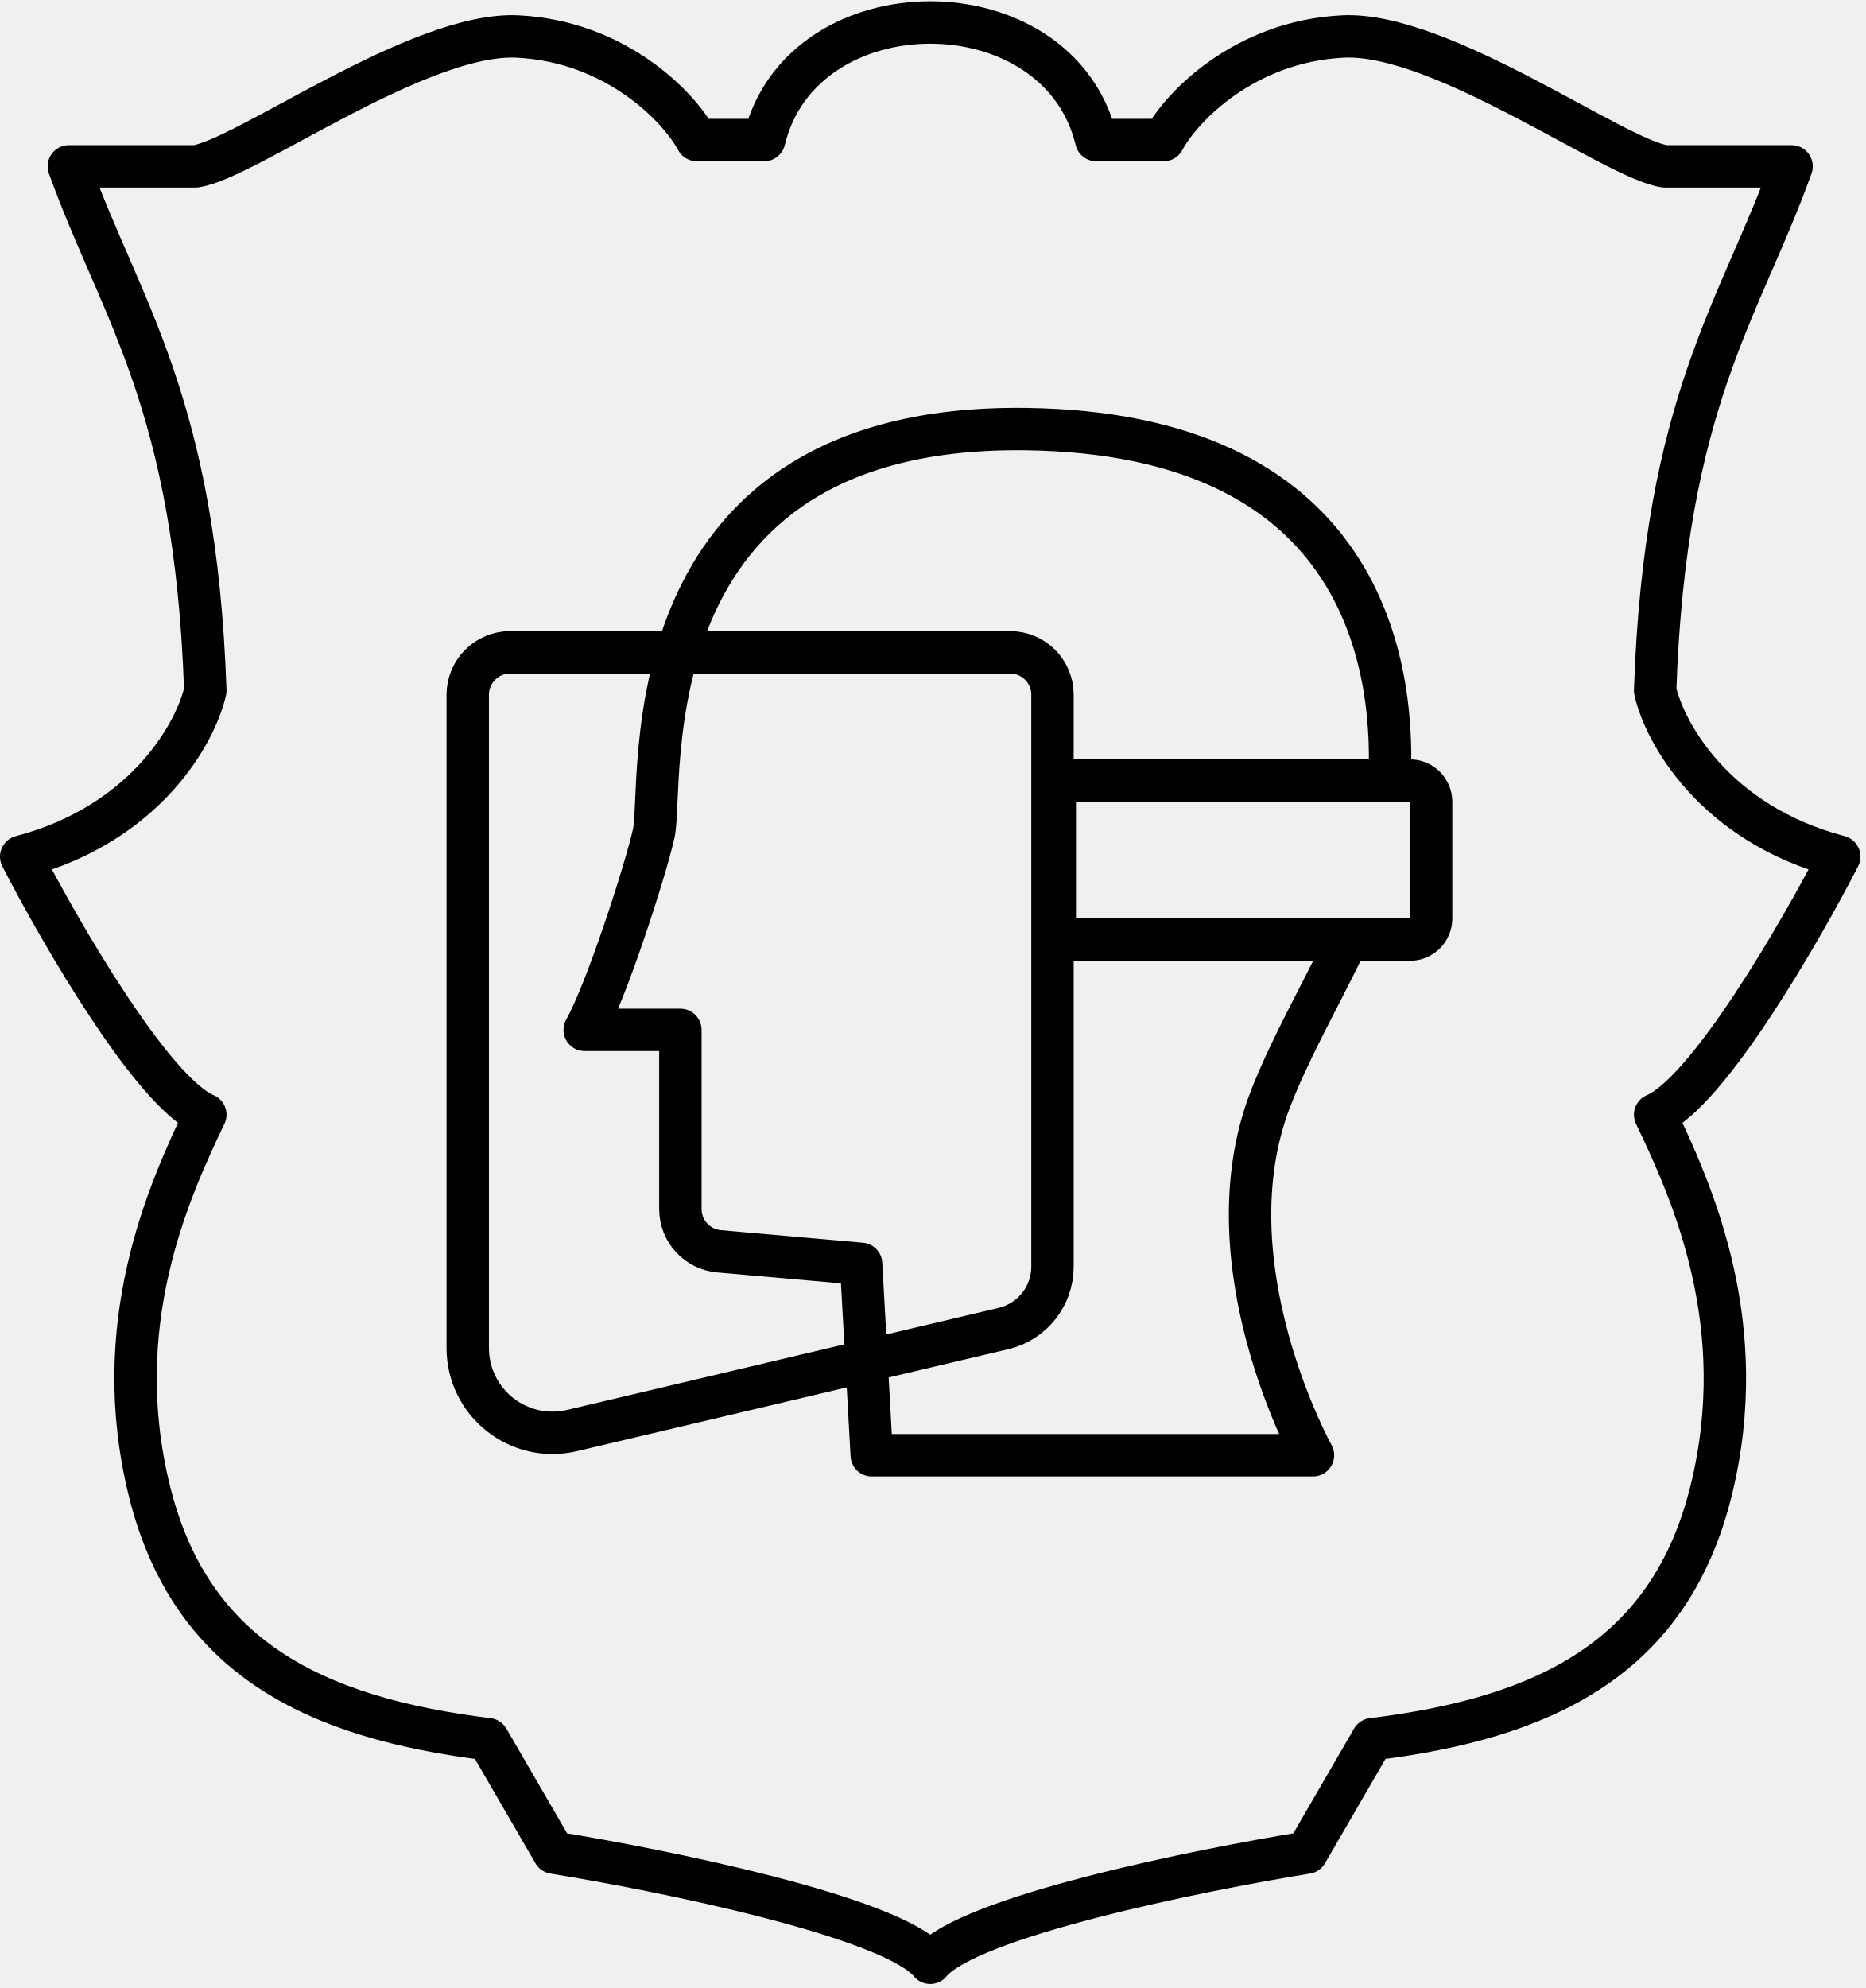
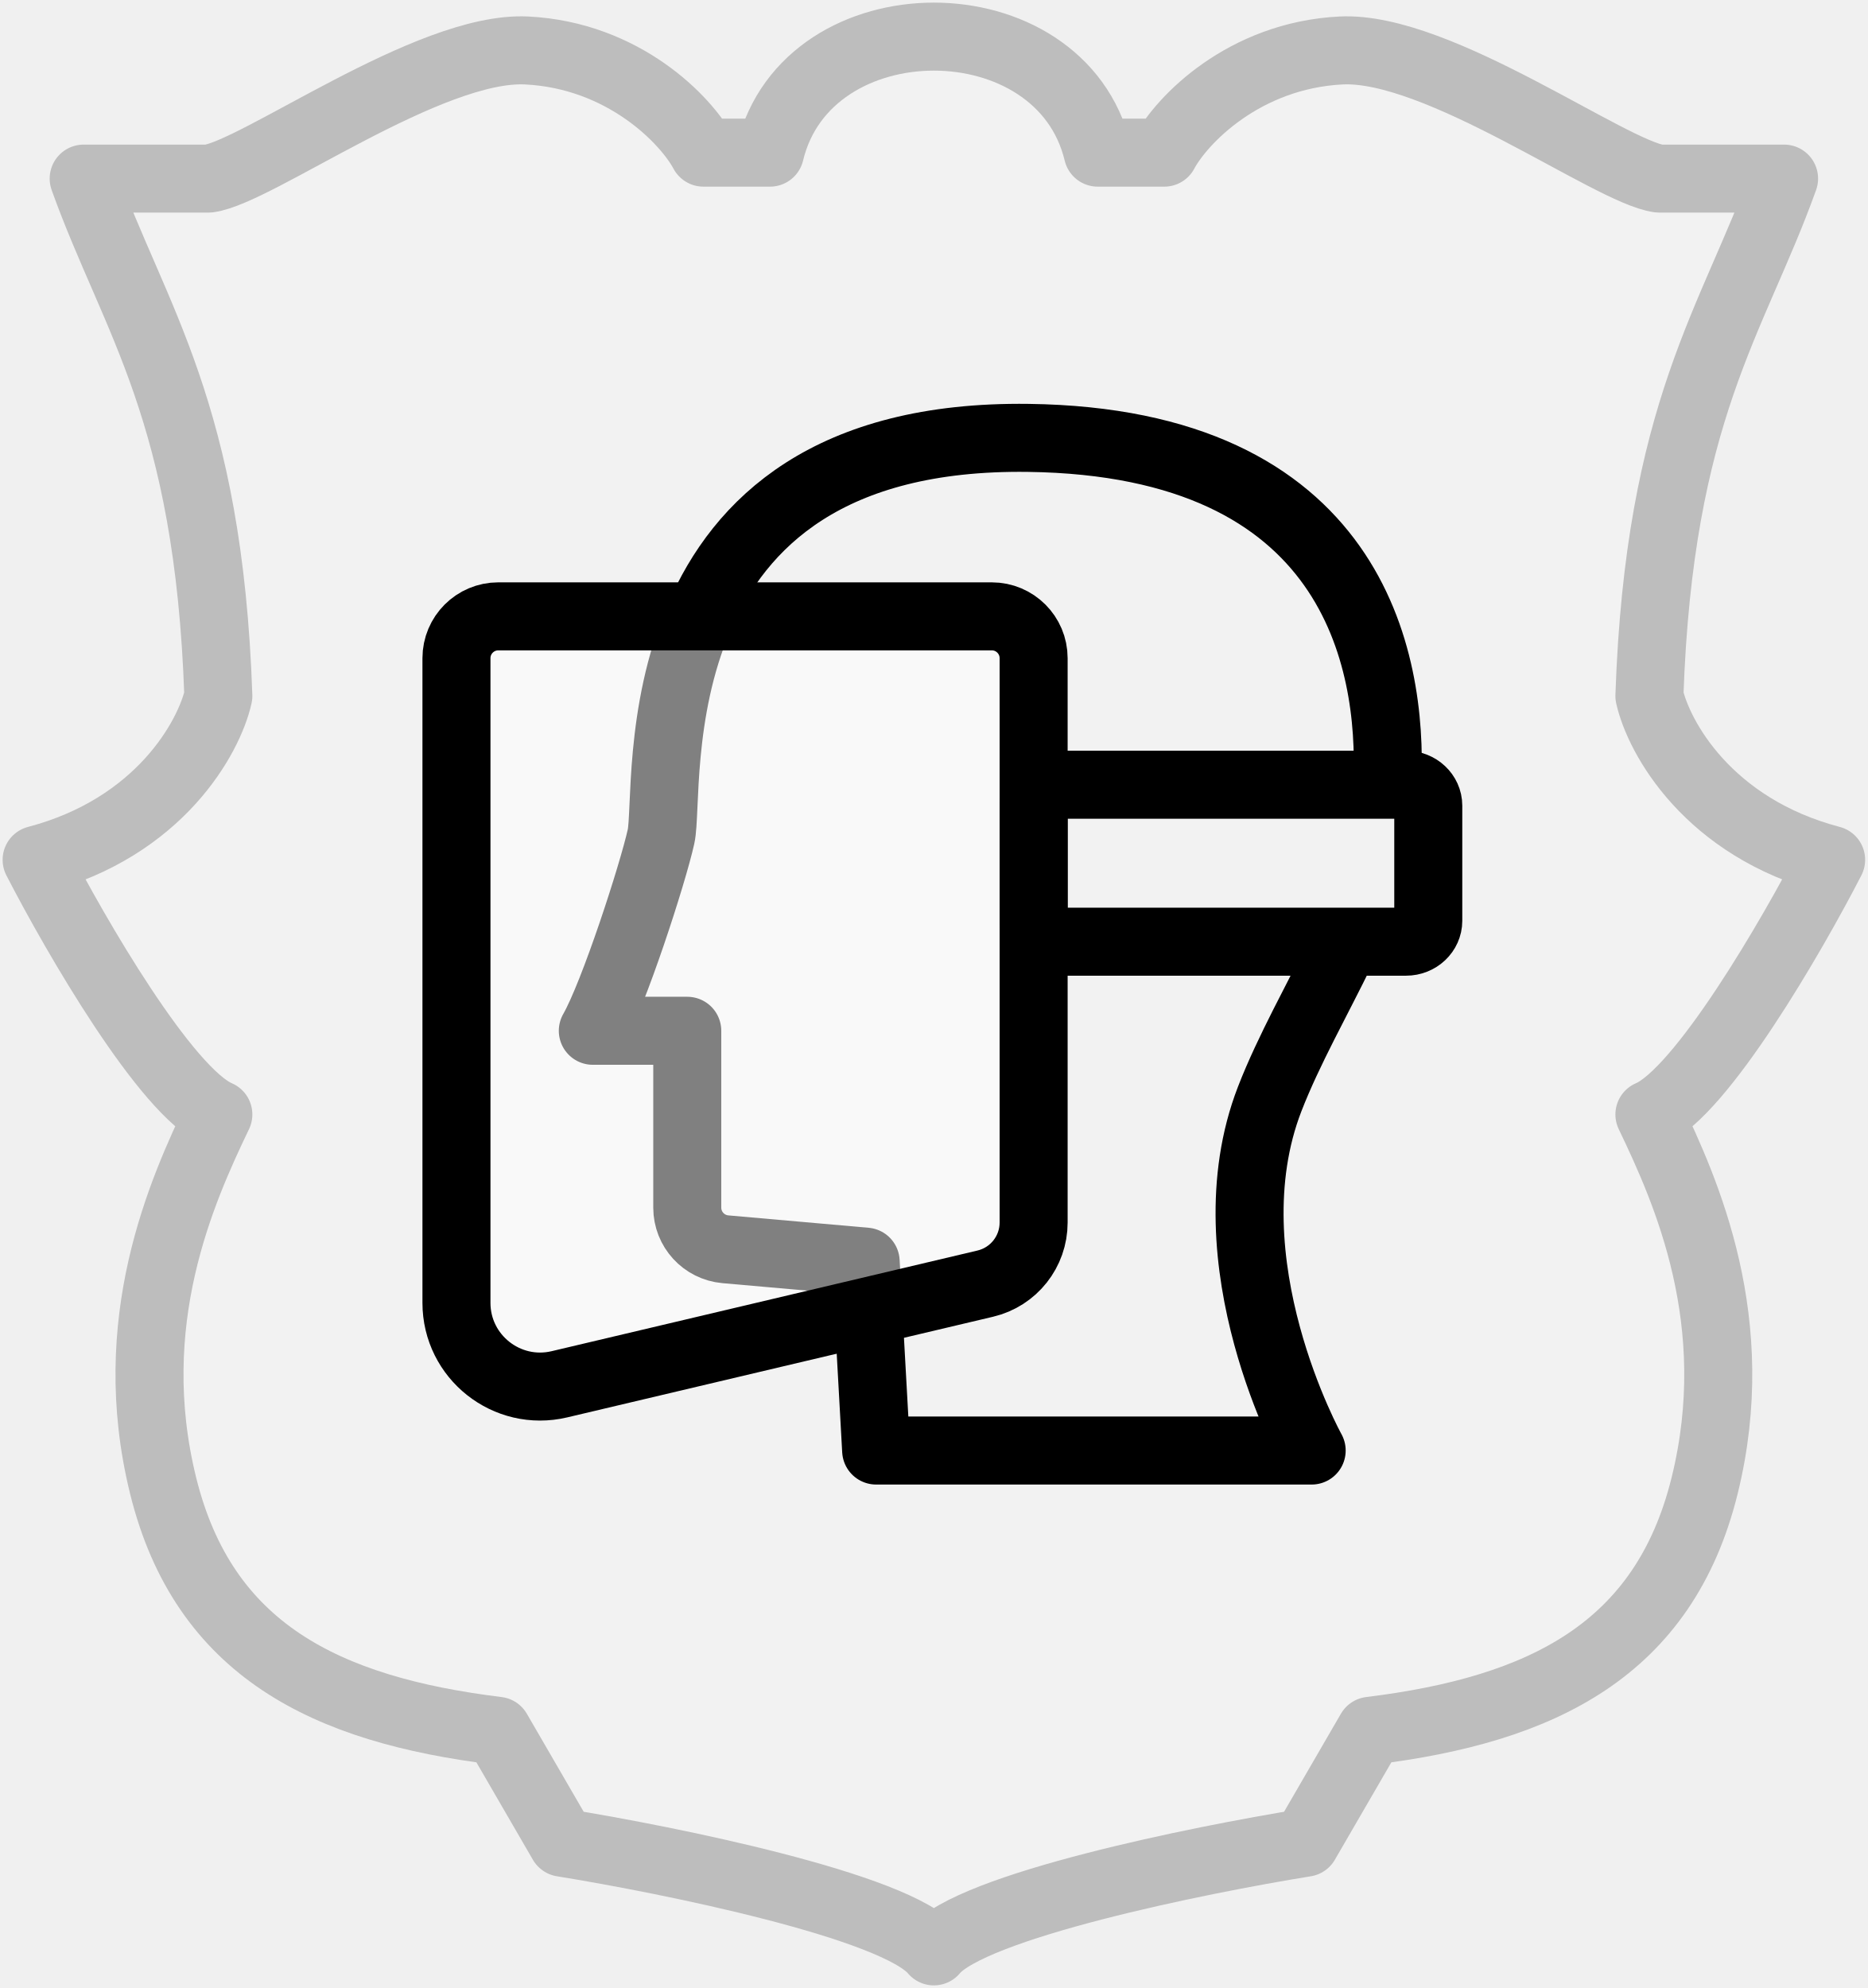
- <svg xmlns="http://www.w3.org/2000/svg" width="352" height="375" viewBox="0 0 352 375" fill="none">
-   <path d="M219.539 26.418H206.824C199.724 -3.154 151.278 -3.154 144.178 26.418H131.463C128.155 20.217 116.267 7.816 97.659 6.886C79.052 5.956 46.178 30.138 36.874 31.378H12.995C22.712 58.454 36.874 75.712 38.735 130.277C36.978 138.131 27.571 155.389 4.001 161.59C11.444 176.058 28.811 206.048 38.735 210.264C31.706 224.939 20.438 249.948 28.191 281.261C35.944 312.574 59.204 324.045 92.077 328.075L104.482 349.467C124.95 352.774 168.306 361.558 175.501 370.239C182.696 361.558 226.052 352.774 246.52 349.467L258.925 328.075C291.798 324.045 315.058 312.574 322.811 281.261C330.564 249.948 319.296 224.939 312.267 210.264C322.191 206.048 339.558 176.058 347.001 161.59C323.431 155.389 314.024 138.131 312.267 130.277C314.128 75.712 328.29 58.454 338.007 31.378H314.128C304.824 30.138 271.95 5.956 253.343 6.886C234.735 7.816 222.847 20.217 219.539 26.418Z" stroke="black" stroke-width="8" stroke-linejoin="round" />
-   <path d="M262.186 146.739C263.186 123.299 255.74 81.758 193.554 80.94C117.331 79.937 125.355 148.125 123.349 157.151C121.744 164.372 114.323 187.25 110.311 194.27H128.364C128.364 202.898 128.364 218.774 128.364 228.073C128.364 232.219 131.531 235.67 135.661 236.034L162.463 238.399L164.469 274.504H247.712C247.712 274.504 227.653 238.399 239.688 207.308C243.313 197.946 248.872 188.214 253.465 178.739" stroke="black" stroke-width="8" stroke-linejoin="round" />
-   <path d="M88.247 131.052C88.247 126.634 91.828 123.052 96.247 123.052H190.568C194.987 123.052 198.568 126.634 198.568 131.052V238.923C198.568 244.487 194.743 249.321 189.329 250.601L107.927 269.842C97.88 272.216 88.247 264.595 88.247 254.271V131.052Z" stroke="black" stroke-width="8" stroke-linejoin="round" />
-   <path d="M266.001 147.239H203.001C200.792 147.239 199.001 149.03 199.001 151.239V173.239C199.001 175.448 200.792 177.239 203.001 177.239H266.001C268.21 177.239 270.001 175.448 270.001 173.239V151.239C270.001 149.03 268.21 147.239 266.001 147.239Z" stroke="black" stroke-width="8" stroke-linejoin="round" />
+ <svg xmlns="http://www.w3.org/2000/svg" width="357" height="380" viewBox="0 0 357 380" fill="none">
+   <path d="M222.538 29.178H209.823C202.723 -0.393 154.277 -0.393 147.177 29.178H134.462C131.154 22.978 119.266 10.577 100.658 9.647C82.051 8.717 49.177 32.899 39.873 34.139H15.994C25.711 61.215 39.873 78.473 41.734 133.038C39.977 140.892 30.57 158.15 7 164.351C14.443 178.819 31.81 208.809 41.734 213.025C34.705 227.7 23.437 252.709 31.19 284.022C38.943 315.335 62.203 326.806 95.076 330.836L107.481 352.228C127.949 355.535 171.305 364.319 178.5 373C185.695 364.319 229.051 355.535 249.519 352.228L261.924 330.836C294.797 326.806 318.057 315.335 325.81 284.022C333.563 252.709 322.295 227.7 315.266 213.025C325.19 208.809 342.557 178.819 350 164.351C326.43 158.15 317.023 140.892 315.266 133.038C317.127 78.473 331.289 61.215 341.006 34.139H317.127C307.823 32.899 274.949 8.717 256.342 9.647C237.734 10.577 225.846 22.978 222.538 29.178Z" fill="#F2F2F2" stroke="#BDBDBD" stroke-width="13" stroke-linejoin="round" />
+   <path d="M265.185 149.5C266.185 126.06 258.739 84.519 196.553 83.701C120.33 82.698 128.354 150.886 126.348 159.912C124.743 167.133 117.322 190.011 113.31 197.031H131.363C131.363 205.659 131.363 221.535 131.363 230.834C131.363 234.98 134.53 238.431 138.66 238.795L165.462 241.16L167.468 277.265H250.711C250.711 277.265 230.652 241.16 242.687 210.069C246.312 200.707 251.871 190.975 256.464 181.5" stroke="black" stroke-width="13" stroke-linejoin="round" />
+   <path d="M87.246 125.813C87.246 121.395 90.827 117.813 95.246 117.813H189.567C193.986 117.813 197.567 121.395 197.567 125.813V233.684C197.567 239.248 193.742 244.082 188.328 245.362L106.926 264.603C96.879 266.977 87.246 259.356 87.246 249.032V125.813Z" fill="white" fill-opacity="0.5" stroke="black" stroke-width="13" stroke-linejoin="round" />
+   <path d="M268.75 150H201.817C199.47 150 197.567 151.791 197.567 154V176C197.567 178.209 199.47 180 201.817 180H268.75C271.097 180 273 178.209 273 176V154C273 151.791 271.097 150 268.75 150Z" stroke="black" stroke-width="13" stroke-linejoin="round" />
</svg>
